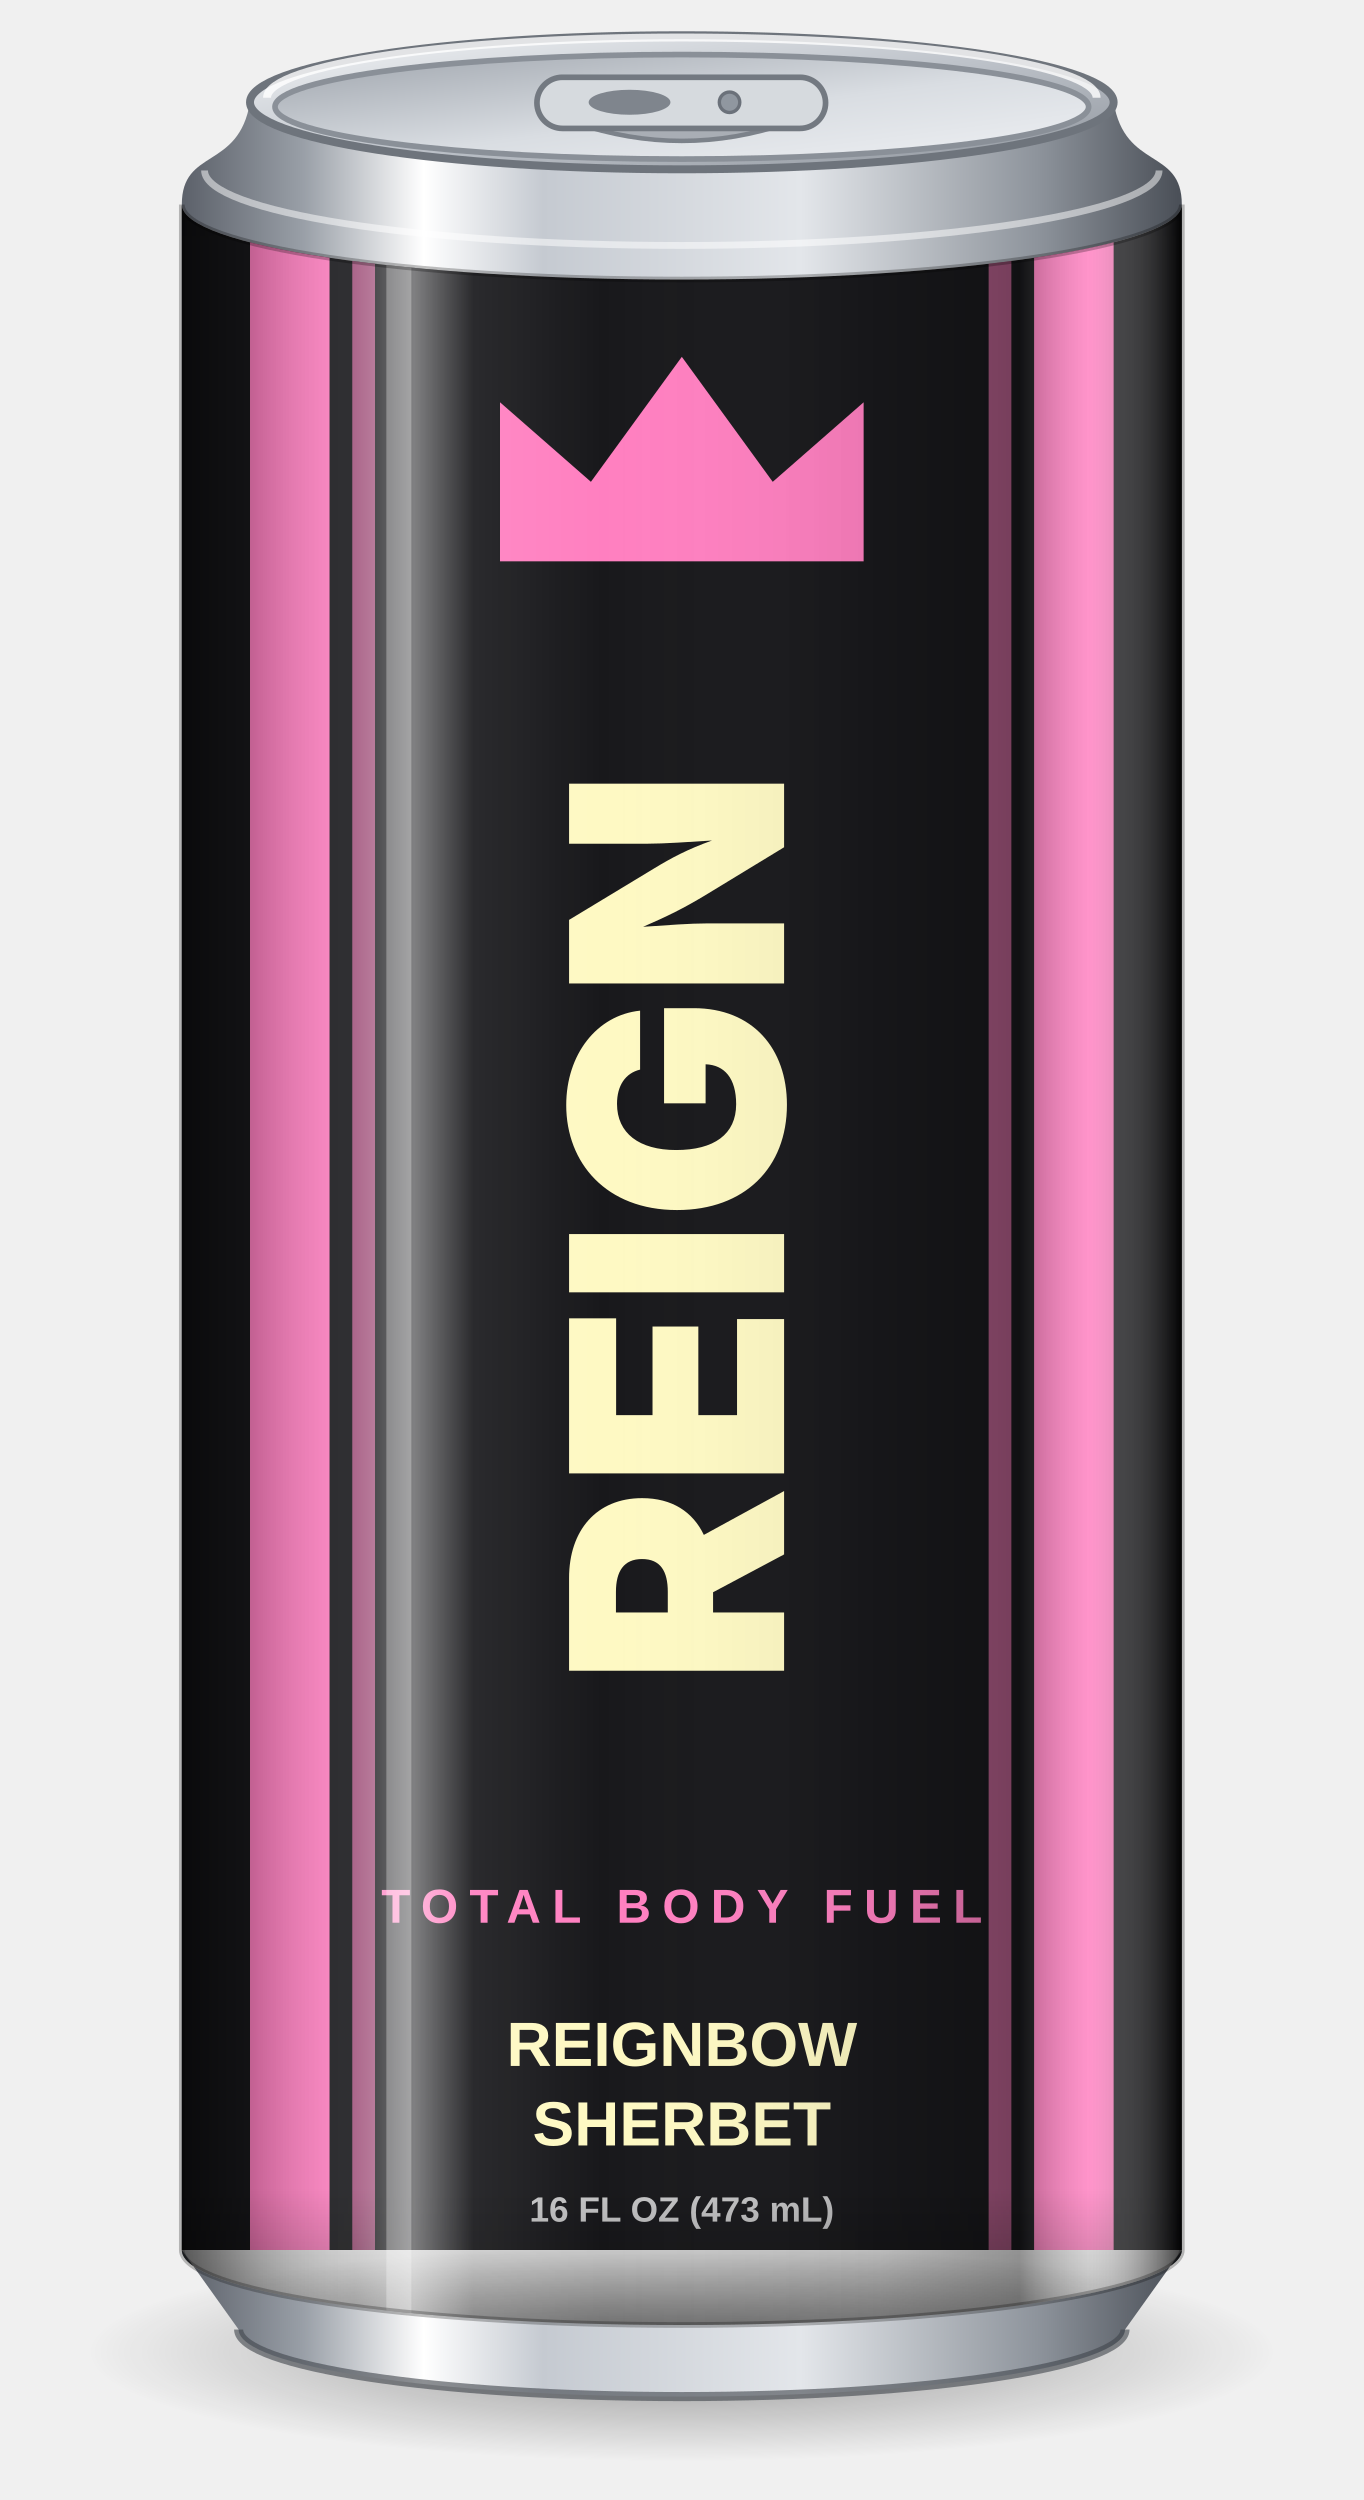
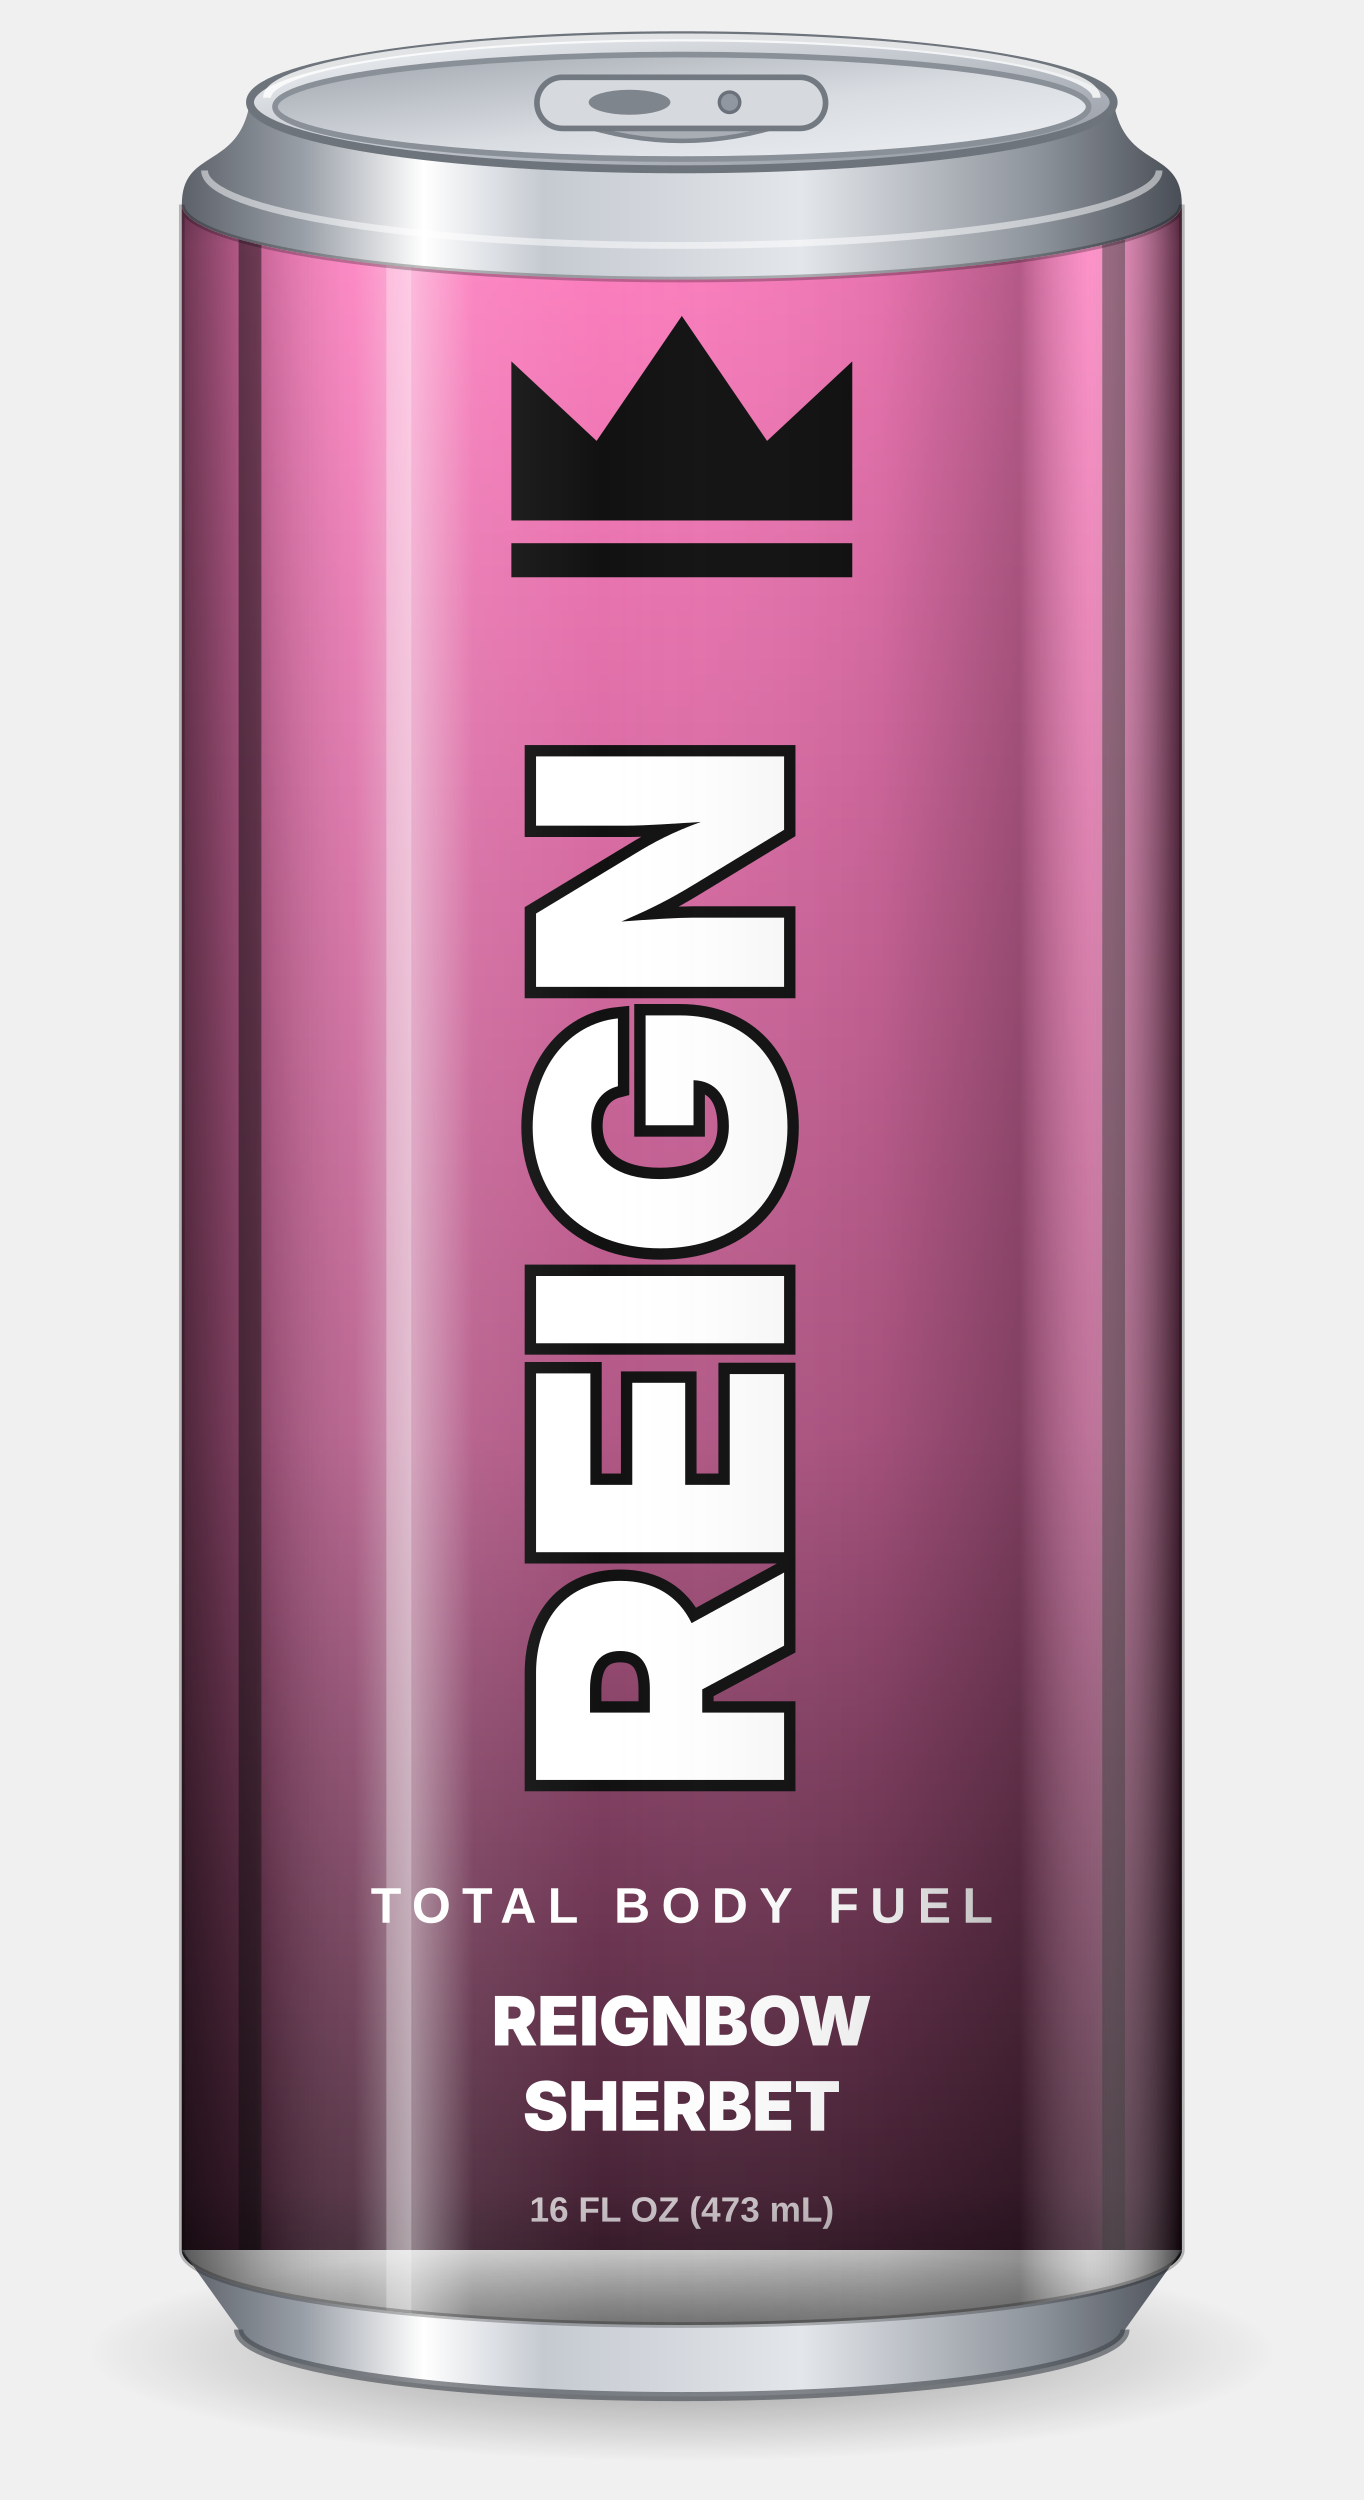
<svg xmlns="http://www.w3.org/2000/svg" viewBox="0 0 120 220" width="120" height="220" role="img" aria-label="Reign Reignbow Sherbet can, Second Wind art">
  <defs>
    <linearGradient id="shade-reign-reignbow-sherbet" x1="0" x2="1">
      <stop offset="0" stop-color="#000" stop-opacity="0.55" />
      <stop offset="0.07" stop-color="#000" stop-opacity="0.22" />
      <stop offset="0.17" stop-color="#fff" stop-opacity="0.10" />
      <stop offset="0.23" stop-color="#fff" stop-opacity="0.45" />
      <stop offset="0.29" stop-color="#fff" stop-opacity="0.08" />
      <stop offset="0.42" stop-color="#fff" stop-opacity="0" />
      <stop offset="0.70" stop-color="#000" stop-opacity="0.08" />
      <stop offset="0.84" stop-color="#000" stop-opacity="0.28" />
      <stop offset="0.91" stop-color="#fff" stop-opacity="0.16" />
      <stop offset="1" stop-color="#000" stop-opacity="0.62" />
    </linearGradient>
    <linearGradient id="vshade-reign-reignbow-sherbet" x1="0" y1="0" x2="0" y2="1">
      <stop offset="0" stop-color="#000" stop-opacity="0.28" />
      <stop offset="0.05" stop-color="#000" stop-opacity="0" />
      <stop offset="0.94" stop-color="#000" stop-opacity="0" />
      <stop offset="1" stop-color="#000" stop-opacity="0.32" />
    </linearGradient>
    <linearGradient id="metal-reign-reignbow-sherbet" x1="0" x2="1">
      <stop offset="0" stop-color="#5d626b" />
      <stop offset="0.12" stop-color="#9aa0a8" />
      <stop offset="0.24" stop-color="#ffffff" />
      <stop offset="0.36" stop-color="#c5cad1" />
      <stop offset="0.62" stop-color="#e3e6ea" />
      <stop offset="0.86" stop-color="#8d939b" />
      <stop offset="1" stop-color="#4b5058" />
    </linearGradient>
    <linearGradient id="lid-reign-reignbow-sherbet" x1="0" y1="0" x2="1" y2="1">
      <stop offset="0" stop-color="#f4f6f8" />
      <stop offset="0.5" stop-color="#bfc4cb" />
      <stop offset="1" stop-color="#8e949c" />
    </linearGradient>
    <linearGradient id="well-reign-reignbow-sherbet" x1="0" y1="0" x2="1" y2="1">
      <stop offset="0" stop-color="#9ea4ac" />
      <stop offset="0.55" stop-color="#d9dde2" />
      <stop offset="1" stop-color="#eef0f3" />
    </linearGradient>
    <radialGradient id="floor-reign-reignbow-sherbet">
      <stop offset="0" stop-color="#000" stop-opacity="0.4" />
      <stop offset="1" stop-color="#000" stop-opacity="0" />
    </radialGradient>
    <clipPath id="body-reign-reignbow-sherbet">
      <path d="M16 18 A44.0 6.6 0 0 0 104 18 L104 198 A44.0 6.6 0 0 1 16 198 Z" />
    </clipPath>
  </defs>
  <ellipse cx="60.0" cy="207" rx="52.0" ry="9.6" fill="url(#floor-reign-reignbow-sherbet)" />
  <path d="M16 198 A44.0 6.6 0 0 0 104 198 L99 205 A39.0 5.9 0 0 1 21 205 Z" fill="url(#metal-reign-reignbow-sherbet)" />
  <path d="M21 205 A39.0 5.9 0 0 0 99 205" stroke="#3f444b" stroke-width="0.8" fill="none" opacity="0.6" />
  <path d="M16 18 C16 13,21 15,22 9 L98 9 C99 15,104 13,104 18 A44.0 6.6 0 0 1 16 18 Z" fill="url(#metal-reign-reignbow-sherbet)" />
  <path d="M18 15 A42.0 6.6 0 0 0 102 15" stroke="#fff" stroke-width="0.6" fill="none" opacity="0.5" />
  <g clip-path="url(#body-reign-reignbow-sherbet)">
-     <rect x="16" y="18" width="88" height="180" fill="#18181b" />
-     <rect x="22" y="18" width="7" height="180" fill="#ff7fc0" />
-     <rect x="91" y="18" width="7" height="180" fill="#ff7fc0" />
-     <rect x="31" y="18" width="2" height="180" fill="#ff7fc0" opacity="0.6" />
-     <rect x="87" y="18" width="2" height="180" fill="#ff7fc0" opacity="0.6" />
-     <path d="M44.0 49.4 L44.0 35.4 L52.0 42.4 L60.0 31.4 L68.0 42.4 L76.0 35.4 L76.0 49.4 Z" fill="#ff7fc0" />
-     <g transform="translate(69.0 108.0) rotate(-90)">
-       <text x="0.0" y="0.0" font-family="'Arial Black','Inter Black','Helvetica Neue',Arial,sans-serif" font-size="26" font-weight="900" text-anchor="middle" fill="#fef9c3" textLength="86.4" lengthAdjust="spacingAndGlyphs">REIGN</text>
+     <linearGradient id="re-reignbow-sherbet" x1="0" y1="0" x2="0" y2="1">
+       <stop offset="0" stop-color="#ff7fc0" />
+       <stop offset="0.6" stop-color="#b25886" />
+       <stop offset="1" stop-color="#3f1f30" />
+     </linearGradient>
+     <rect x="16" y="18" width="88" height="180" fill="url(#re-reignbow-sherbet)" />
+     <rect x="21" y="18" width="2" height="180" fill="#111" opacity="0.5" />
+     <rect x="97" y="18" width="2" height="180" fill="#111" opacity="0.5" />
+     <path d="M45.0 45.8 L45.0 31.8 L52.5 38.8 L60.0 27.8 L67.5 38.8 L75.0 31.8 L75.0 45.8 Z" fill="#111" />
+     <rect x="45.0" y="47.8" width="30" height="3" fill="#111" />
+     <g transform="translate(69.0 111.6) rotate(-90)">
+       <text x="0.0" y="0.0" font-family="'Arial Black','Inter Black','Helvetica Neue',Arial,sans-serif" font-size="30" font-weight="900" text-anchor="middle" fill="#fff" textLength="90.0" lengthAdjust="spacingAndGlyphs" stroke="#111" stroke-width="2" paint-order="stroke">REIGN</text>
    </g>
-     <text x="60.0" y="169.2" font-family="'Helvetica Neue',Arial,Inter,sans-serif" font-size="4.2" font-weight="800" text-anchor="middle" fill="#ff7fc0" letter-spacing="1">TOTAL BODY FUEL</text>
-     <text x="60.0" y="181.8" font-family="'Helvetica Neue',Arial,Inter,sans-serif" font-size="5.5" font-weight="900" text-anchor="middle" fill="#fef9c3">REIGNBOW</text>
-     <text x="60.0" y="188.8" font-family="'Helvetica Neue',Arial,Inter,sans-serif" font-size="5.5" font-weight="900" text-anchor="middle" fill="#fef9c3">SHERBET</text>
+     <text x="60.0" y="169.2" font-family="'Helvetica Neue',Arial,Inter,sans-serif" font-size="4.4" font-weight="800" text-anchor="middle" fill="#fff" letter-spacing="1">TOTAL BODY FUEL</text>
+     <text x="60.0" y="180.0" font-family="'Arial Black','Inter Black','Helvetica Neue',Arial,sans-serif" font-size="6" font-weight="900" text-anchor="middle" fill="#fff">REIGNBOW</text>
+     <text x="60.0" y="187.5" font-family="'Arial Black','Inter Black','Helvetica Neue',Arial,sans-serif" font-size="6" font-weight="900" text-anchor="middle" fill="#fff">SHERBET</text>
    <text x="60.0" y="195.5" font-family="'Helvetica Neue',Arial,Inter,sans-serif" font-size="3.1" font-weight="700" text-anchor="middle" fill="#ffffff" opacity="0.75">16 FL OZ (473 mL)</text>
    <rect x="16" y="11.4" width="88" height="193.2" fill="url(#vshade-reign-reignbow-sherbet)" />
    <rect x="16" y="11.4" width="88" height="193.2" fill="url(#shade-reign-reignbow-sherbet)" />
    <rect x="34.0" y="11.4" width="2.2" height="193.2" fill="#fff" opacity="0.3" />
  </g>
  <path d="M16 18 A44.0 6.6 0 0 0 104 18 L104 198 A44.0 6.6 0 0 1 16 198 Z" fill="none" stroke="#000" stroke-opacity="0.25" stroke-width="0.5" />
  <ellipse cx="60.0" cy="9" rx="38.0" ry="5.9" fill="url(#lid-reign-reignbow-sherbet)" stroke="#6e747c" stroke-width="0.7" />
  <ellipse cx="60.0" cy="9.4" rx="35.8" ry="4.6" fill="url(#well-reign-reignbow-sherbet)" stroke="#8a9098" stroke-width="0.5" />
  <path d="M50.6 10.8 q9.4 3.2 18.8 0 l-2.5 -2.1 h-13.8 z" fill="#a9aeb5" stroke="#7c828a" stroke-width="0.4" />
  <path d="M49.5 6.8 h20.9 a2.2 2.2 0 0 1 0 4.5 h-20.9 a2.2 2.2 0 0 1 0 -4.5 z" fill="#d6dade" stroke="#737981" stroke-width="0.5" />
  <ellipse cx="55.4" cy="9" rx="3.6" ry="1.1" fill="#7f858d" />
  <circle cx="64.2" cy="9" r="0.9" fill="#9097a0" stroke="#6b717a" stroke-width="0.3" />
  <path d="M23.5 8.6 A36.5 5.3 0 0 1 96.5 8.6" stroke="#fff" stroke-width="0.7" fill="none" opacity="0.8" />
</svg>
